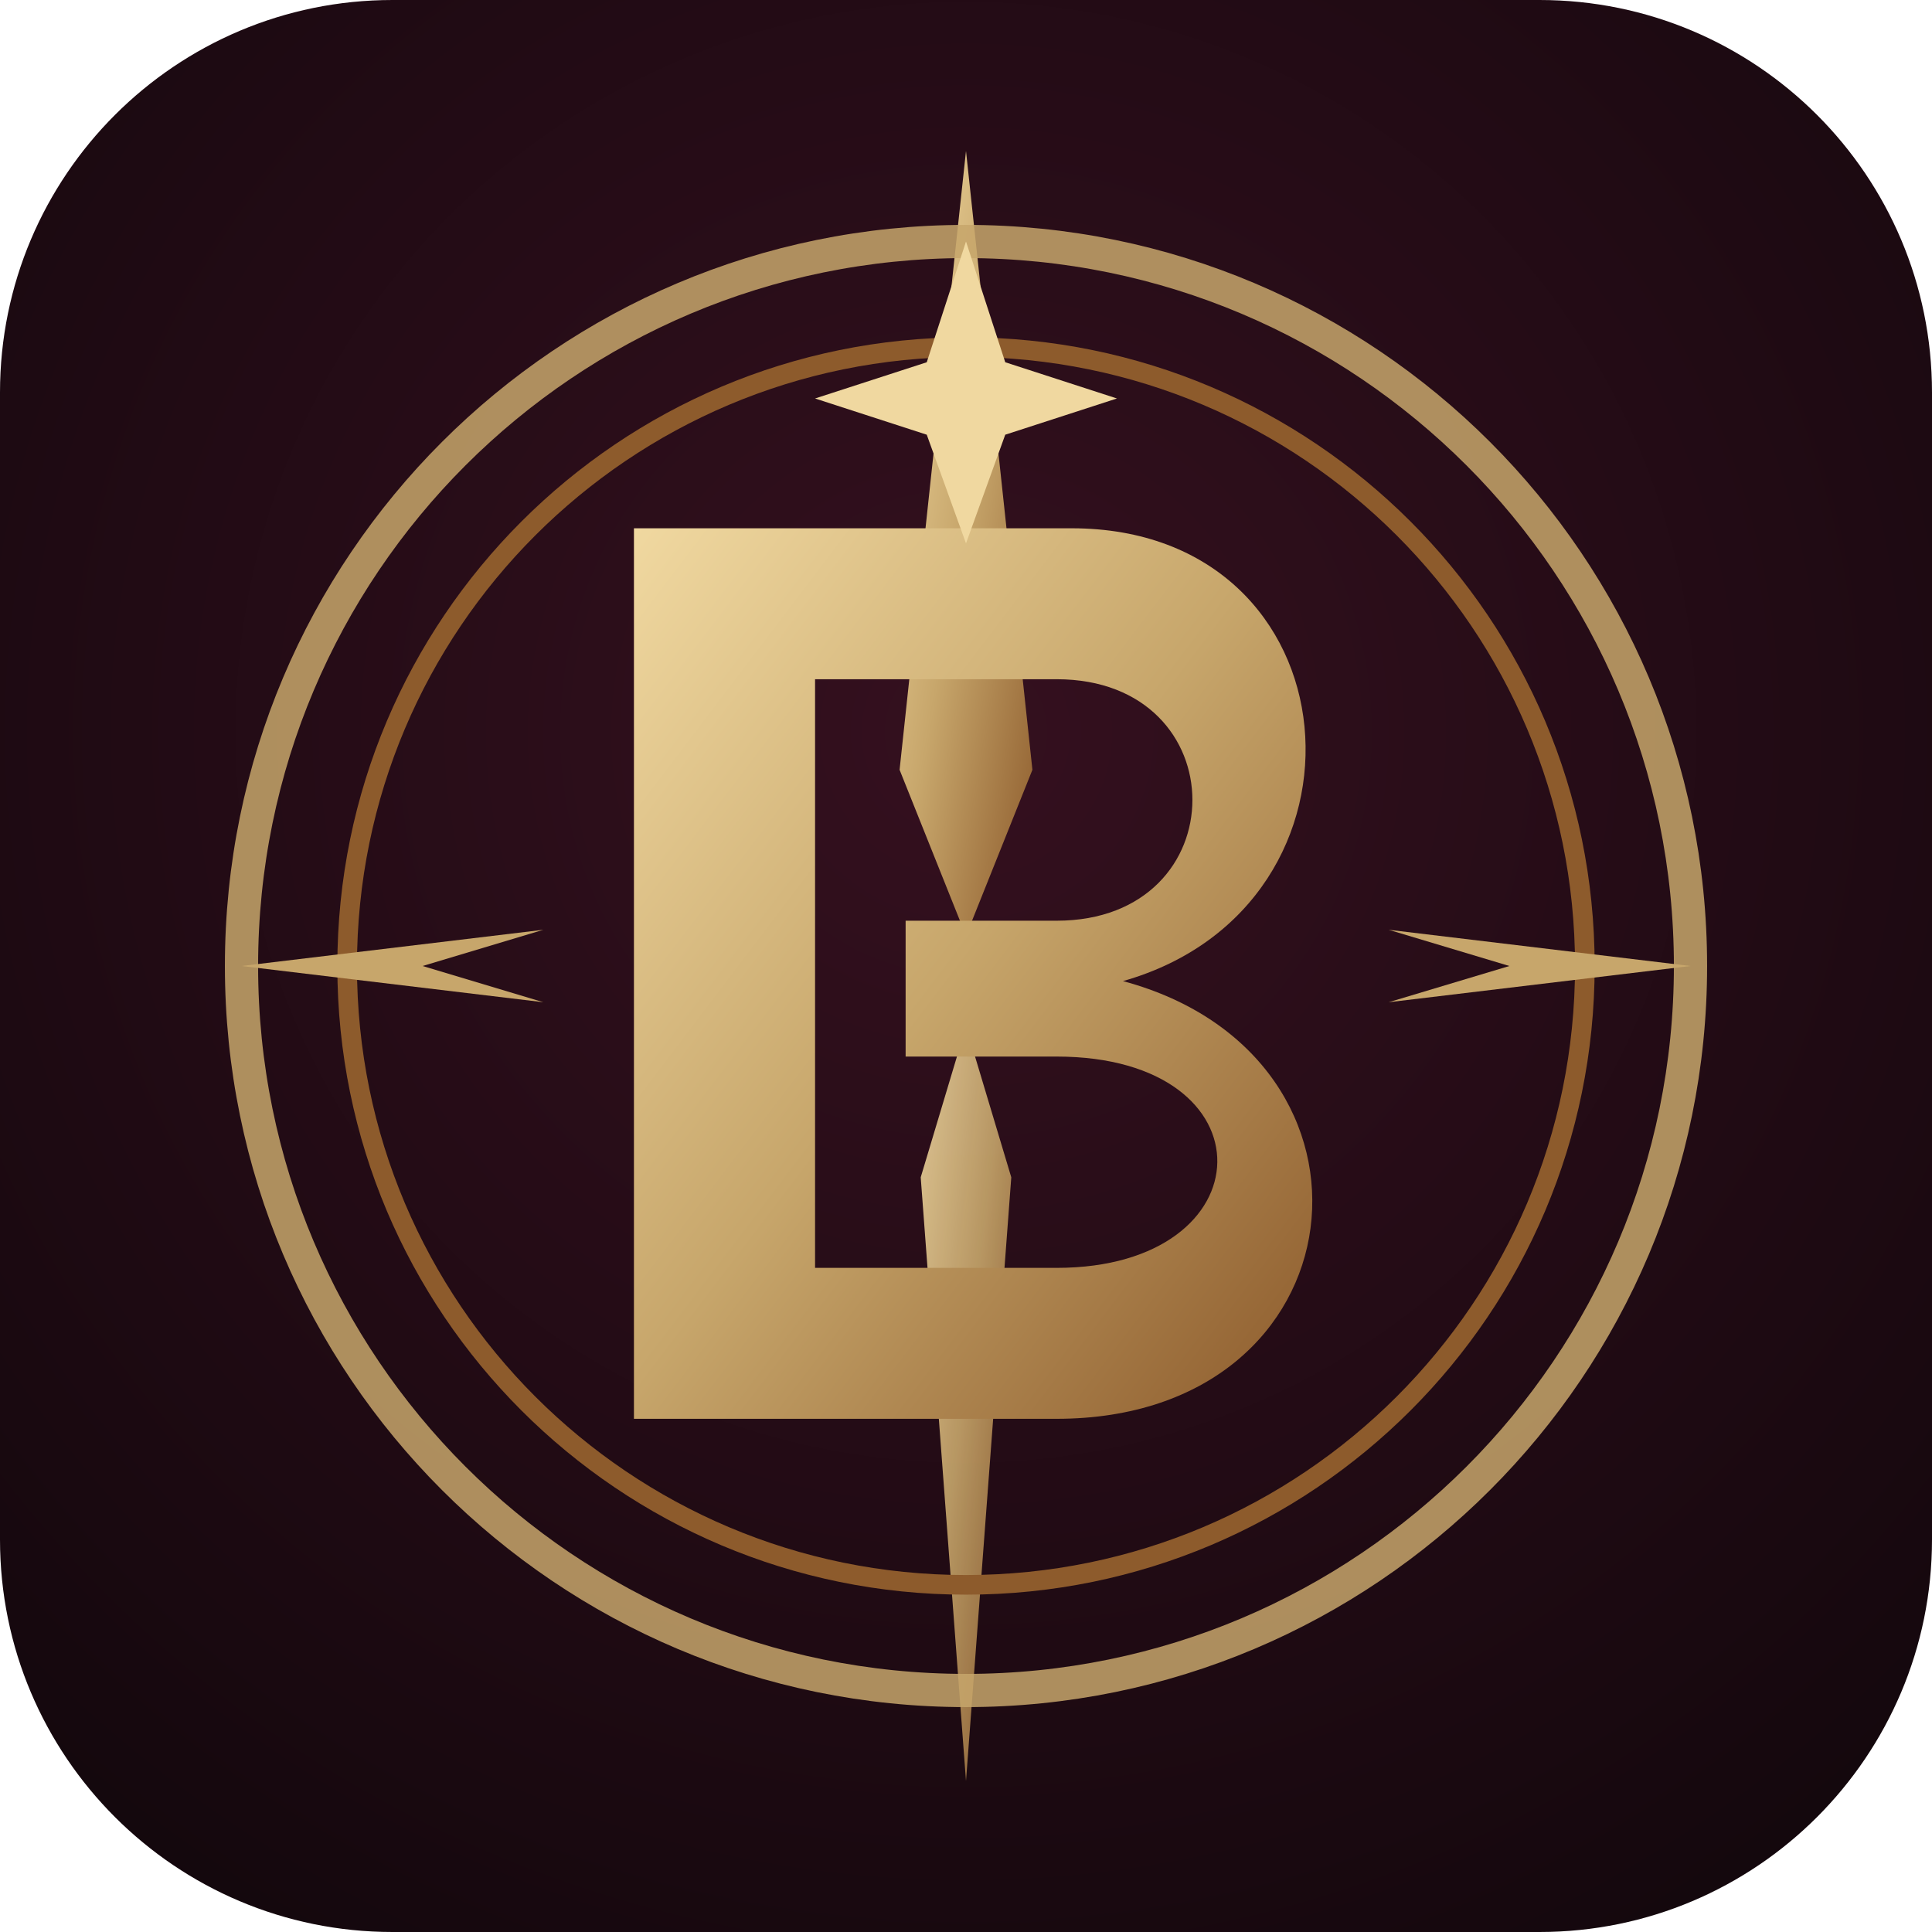
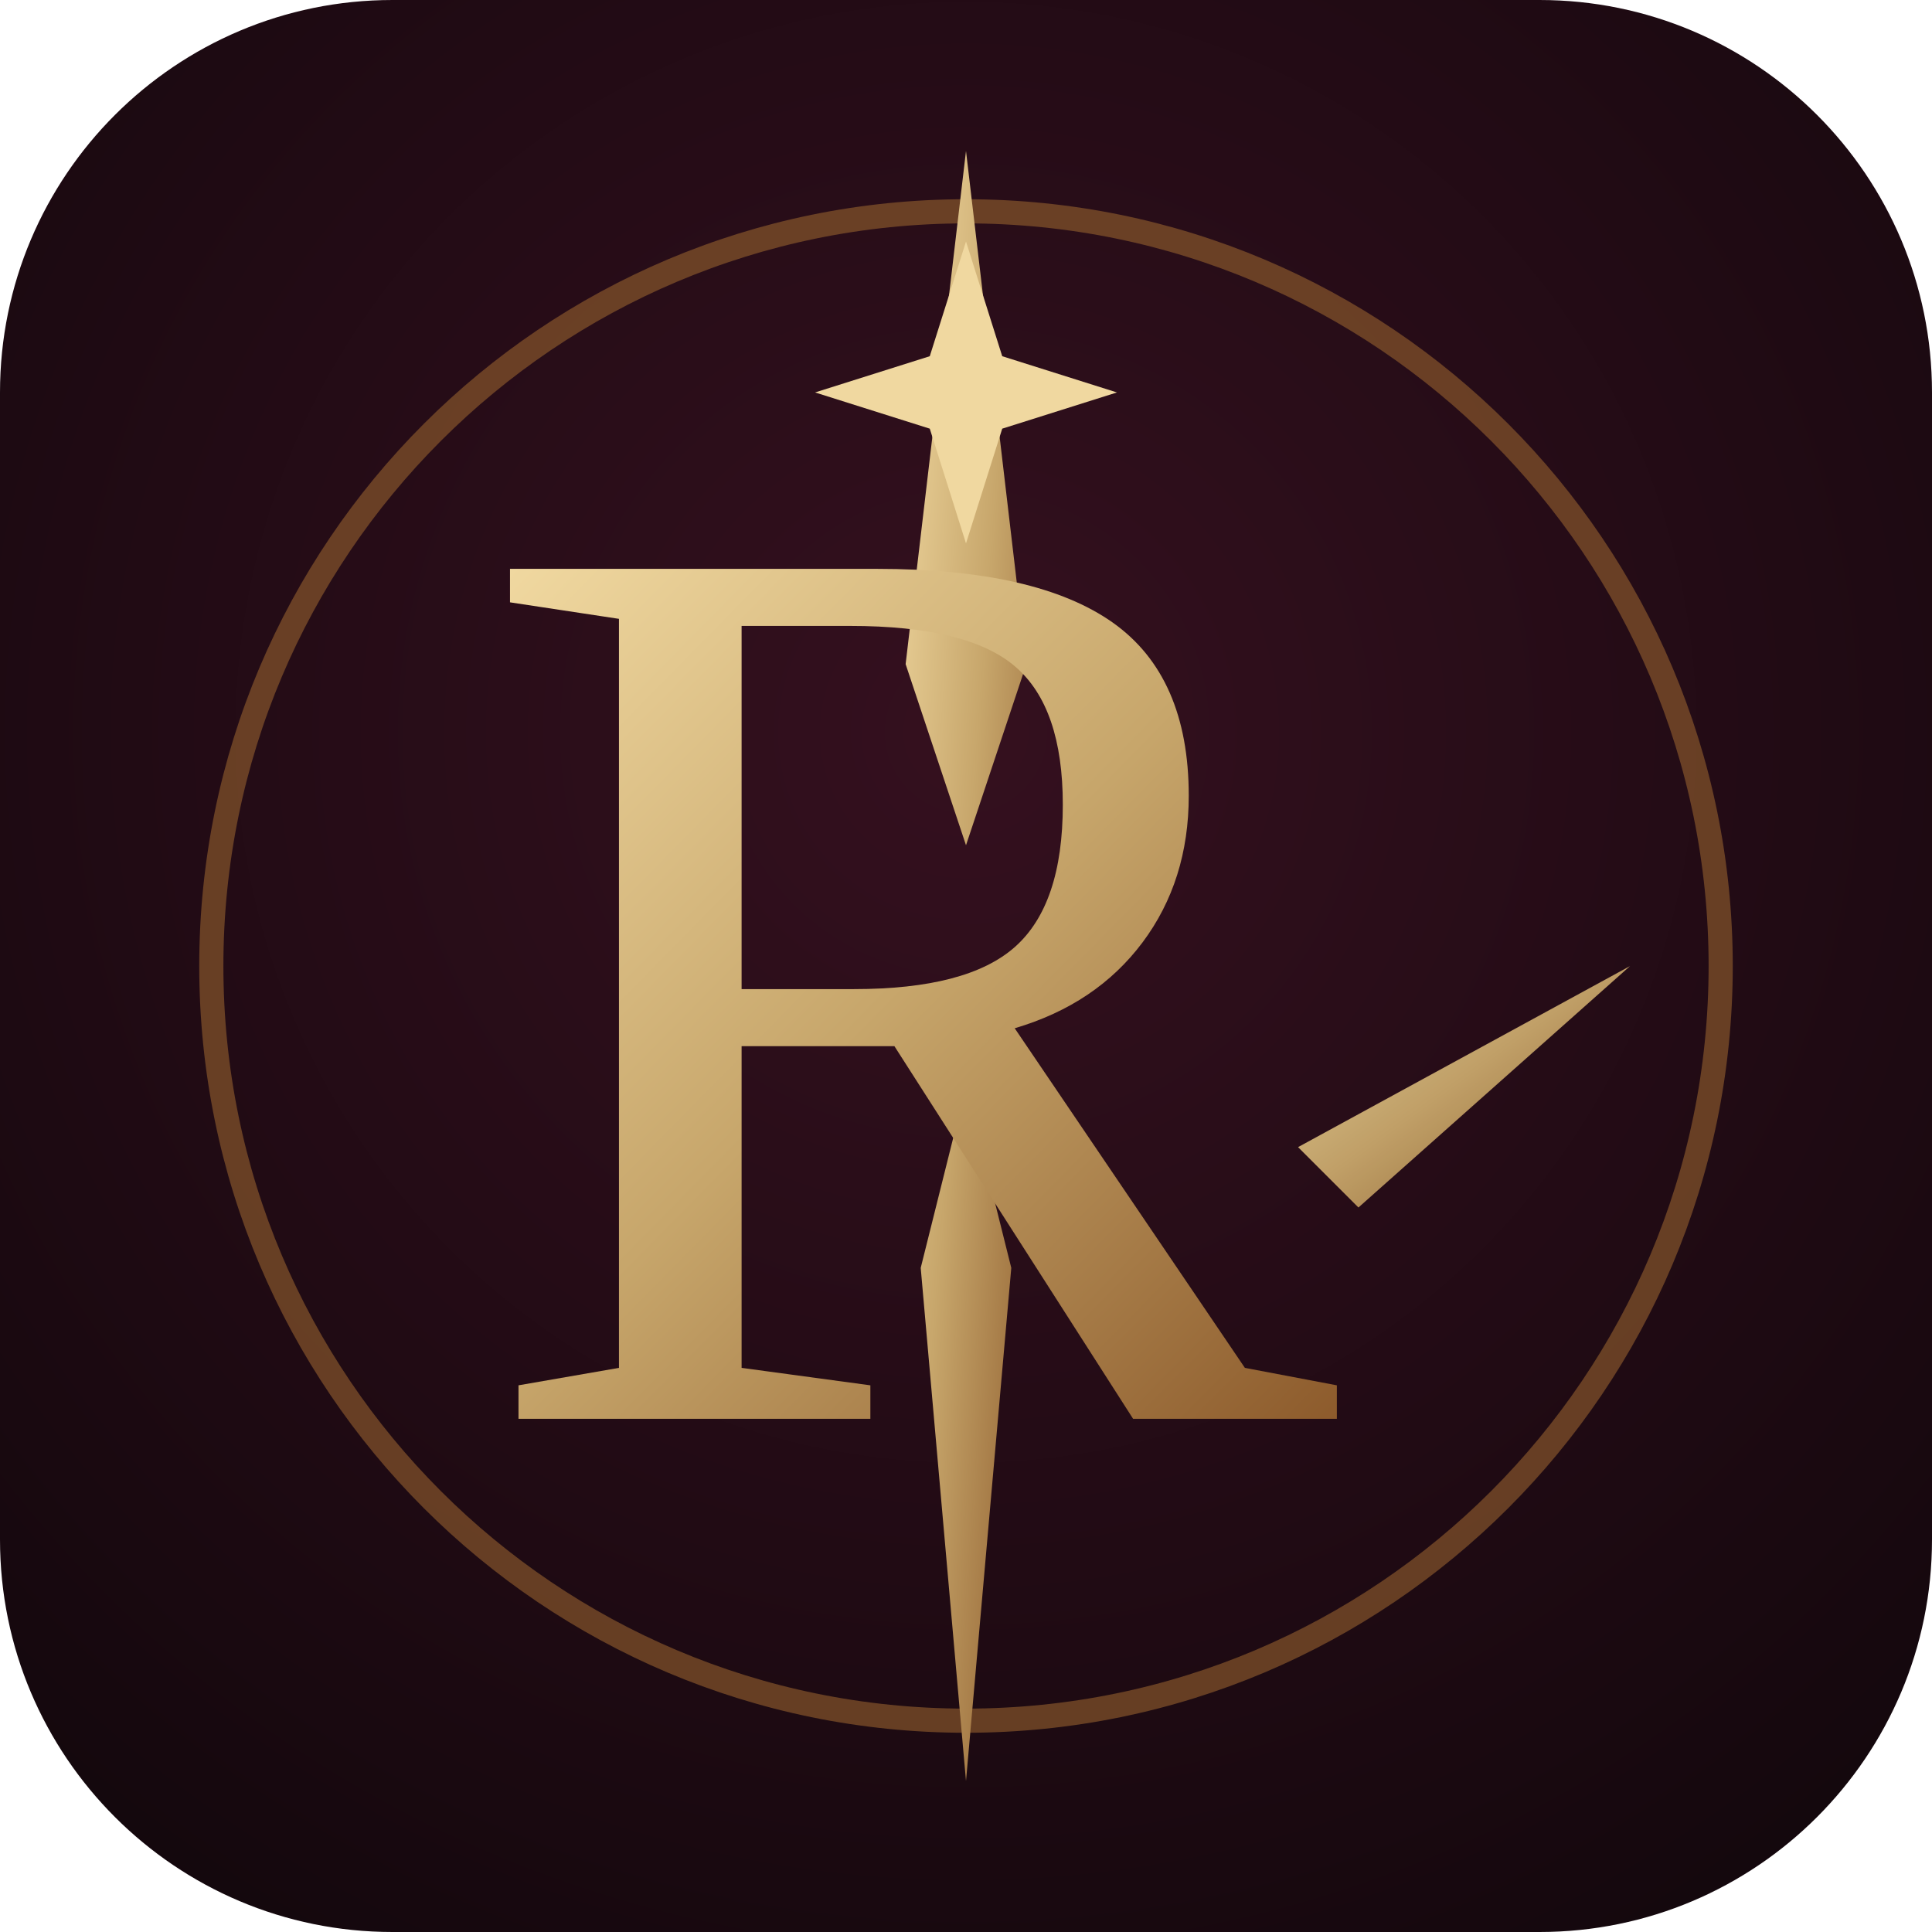
<svg xmlns="http://www.w3.org/2000/svg" viewBox="0 0 64 64">
  <defs>
    <radialGradient id="bg" cx="50%" cy="38%" r="75%">
      <stop offset="0" stop-color="#35101f" />
      <stop offset="1" stop-color="#12070c" />
    </radialGradient>
    <linearGradient id="gold" x1="0" y1="0" x2="1" y2="1">
      <stop offset="0" stop-color="#f0d8a0" />
      <stop offset=".48" stop-color="#c7a66b" />
      <stop offset="1" stop-color="#8d5b2c" />
    </linearGradient>
  </defs>
  <rect width="64" height="64" rx="13" fill="url(#bg)" />
-   <path d="M32 5 L34.2 25.5 L32 31 L29.8 25.5 Z" fill="url(#gold)" />
-   <path d="M32 59 L30.5 39 L32 34 L33.5 39 Z" fill="url(#gold)" opacity=".9" />
-   <circle cx="32" cy="32" r="24" fill="none" stroke="#c7a66b" stroke-width="1.1" opacity=".85" />
-   <circle cx="32" cy="32" r="20.5" fill="none" stroke="#8d5b2c" stroke-width=".65" />
-   <path d="M21 17.5 H35.5 C45 17.5 46 30 37.2 32.5 C46.5 35 45.2 47 35 47 H21 V17.5 Z M27 22.5 V42 H35 C42 42 42.2 35 35 35 H30 V30.5 H35 C41 30.5 41 22.5 35 22.5 Z" fill="url(#gold)" fill-rule="evenodd" />
-   <path d="M32 8 L33.3 12 L37 13.2 L33.3 14.4 L32 18 L30.7 14.4 L27 13.2 L30.7 12 Z" fill="#f0d8a0" />
-   <path d="M8 32 L18 30.8 L14 32 L18 33.2 Z M56 32 L46 30.8 L50 32 L46 33.2 Z" fill="#c7a66b" />
+   <circle cx="32" cy="32" r="25" fill="none" stroke="#8d5b2c" stroke-width=".8" opacity=".65" />
+   <path d="M32 5 L34 22 L32 28 L30 22 Z M32 59 L30.5 42 L32 36 L33.5 42 Z" fill="url(#gold)" />
+   <path d="M32 8 L33.2 11.8 L37 13 L33.2 14.2 L32 18 L30.8 14.2 L27 13 L30.8 11.8 Z" fill="#f0d8a0" />
+   <text x="30" y="47" text-anchor="middle" font-family="Georgia, 'Times New Roman', serif" font-size="43" font-weight="400" fill="url(#gold)">R</text>
+   <path d="M43 38 L54 32 L45 40 Z" fill="url(#gold)" opacity=".95" />
</svg>
